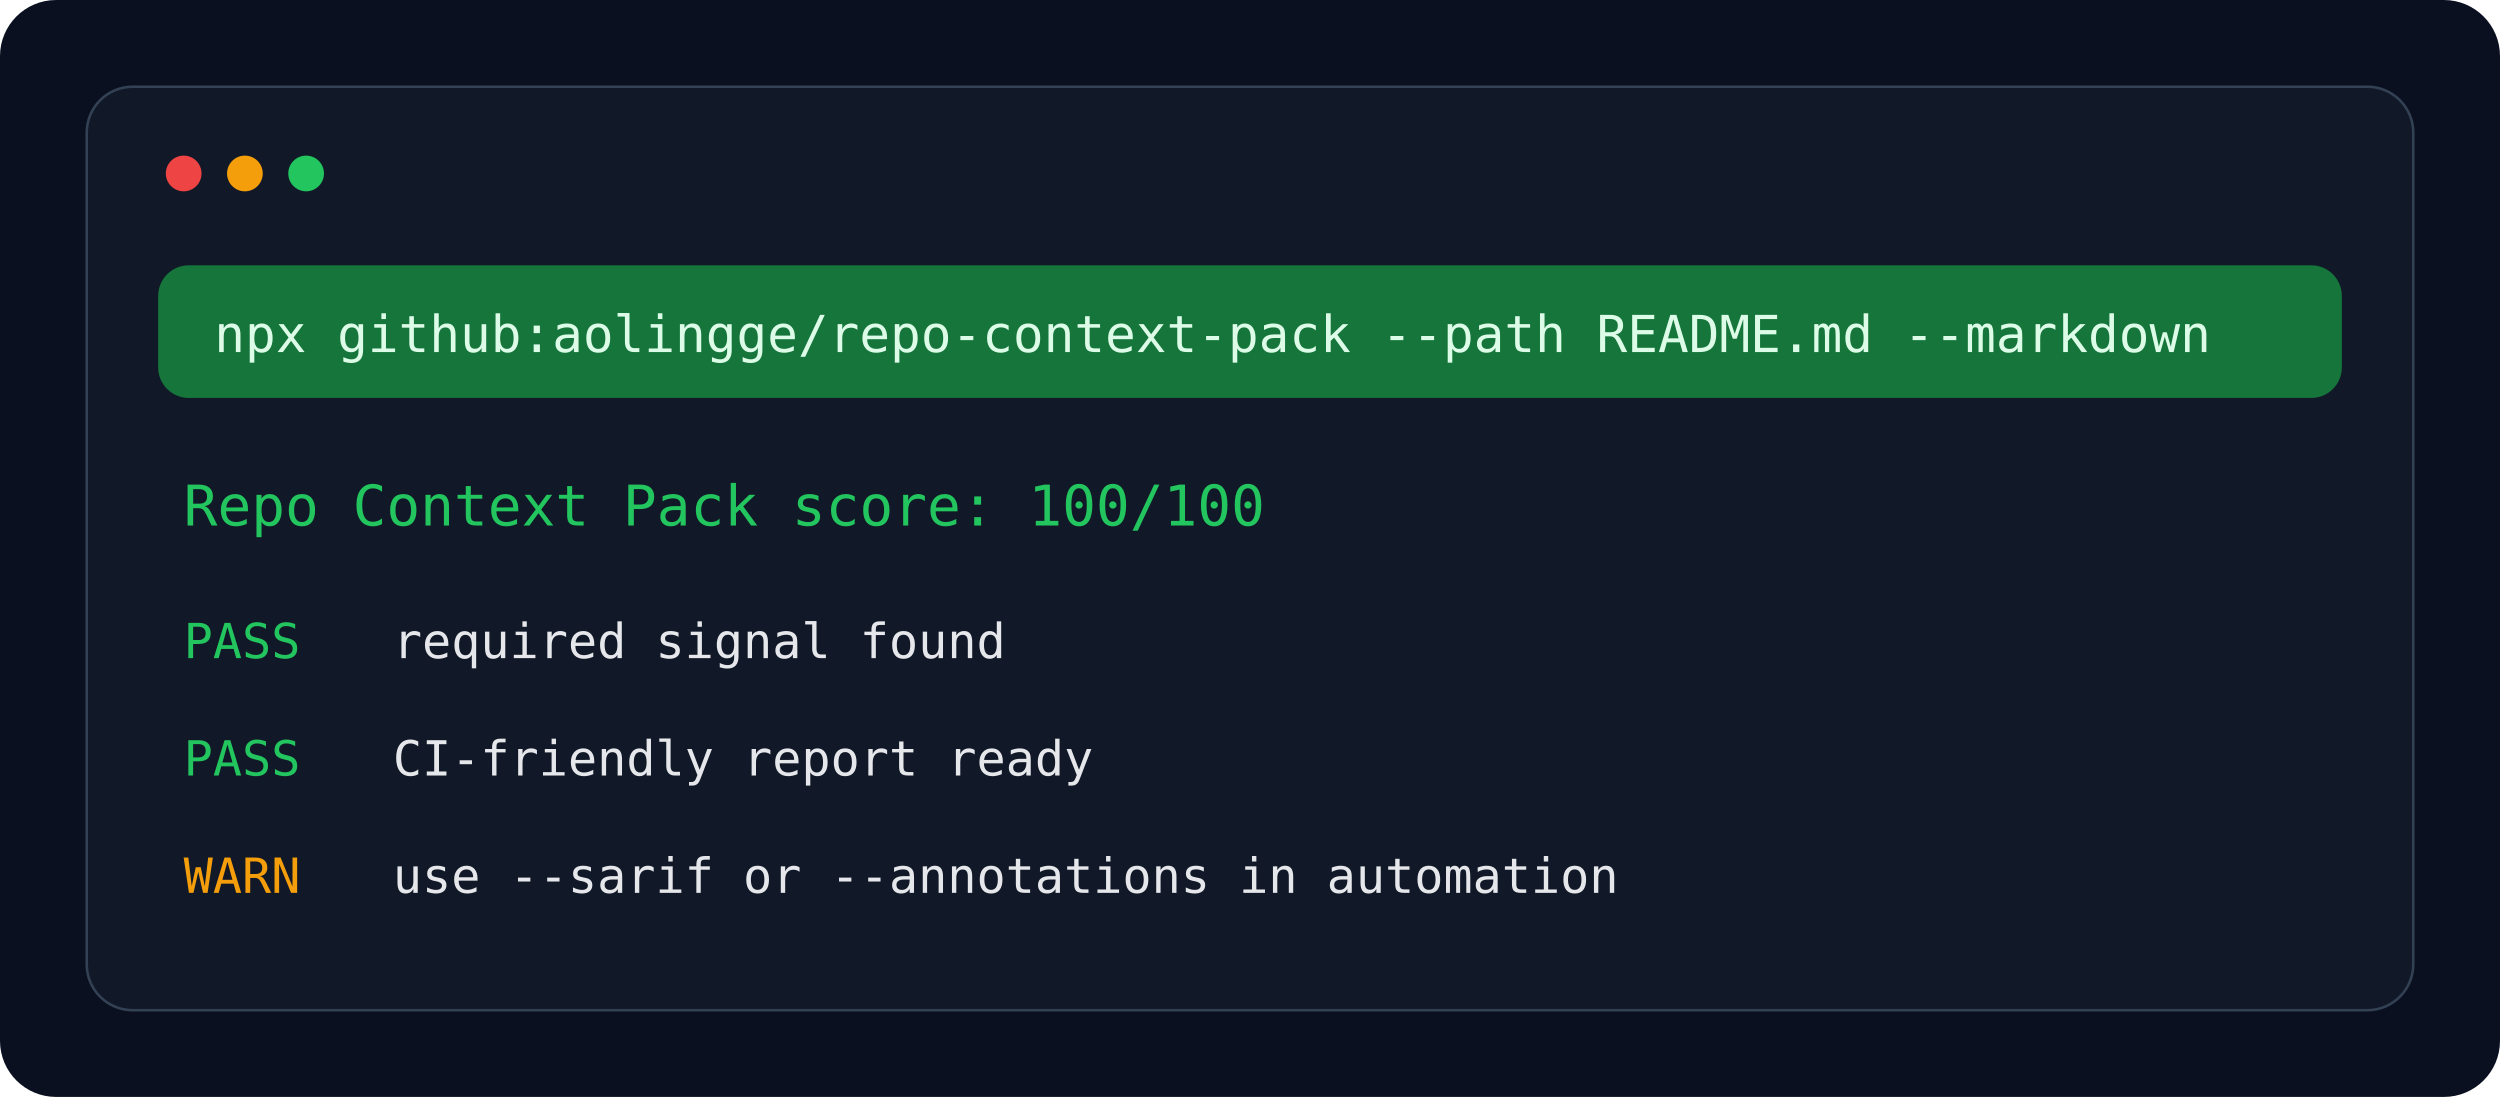
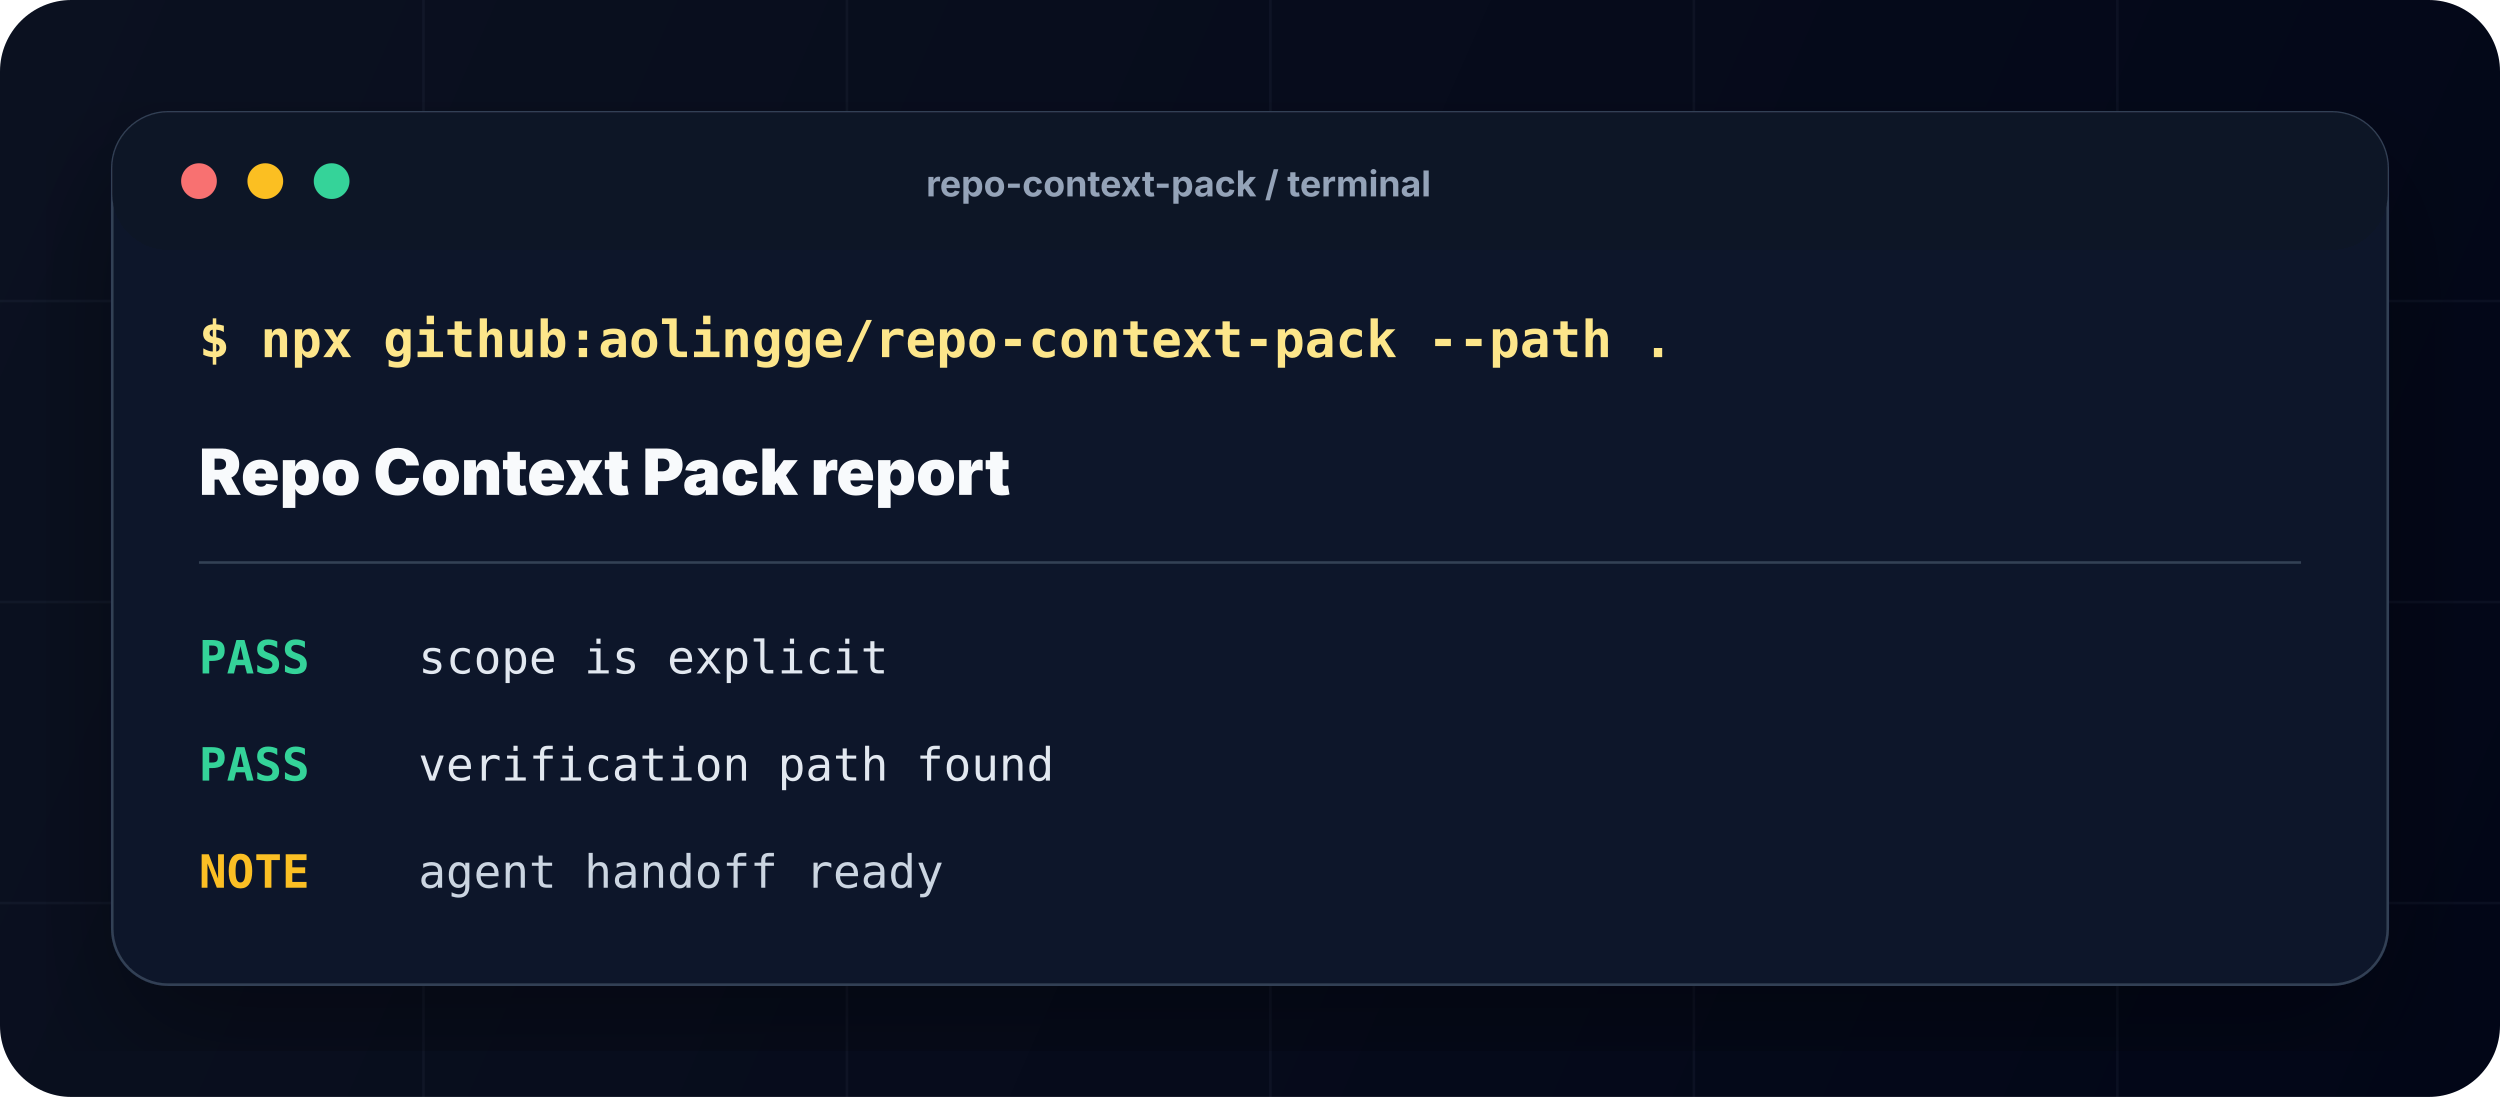
<svg xmlns="http://www.w3.org/2000/svg" width="980" height="430" viewBox="0 0 980 430" fill="none">
-   <rect width="980" height="430" rx="22" fill="#0B1020" />
-   <rect x="34" y="34" width="912" height="362" rx="18" fill="#111827" stroke="#334155" />
-   <circle cx="72" cy="68" r="7" fill="#EF4444" />
-   <circle cx="96" cy="68" r="7" fill="#F59E0B" />
-   <circle cx="120" cy="68" r="7" fill="#22C55E" />
-   <rect x="62" y="104" width="856" height="52" rx="12" fill="#15803D" opacity=".9" />
-   <text x="84" y="138" fill="#DCFCE7" font-family="JetBrains Mono,Consolas,monospace" font-size="20">npx github:aolingge/repo-context-pack --path README.md --markdown</text>
-   <text x="72" y="206" fill="#22C55E" font-family="JetBrains Mono,Consolas,monospace" font-size="22">Repo Context Pack score: 100/100</text>
-   <text x="72" y="258" fill="#22C55E" font-family="JetBrains Mono,Consolas,monospace" font-size="19">PASS</text>
-   <text x="154" y="258" fill="#E5E7EB" font-family="JetBrains Mono,Consolas,monospace" font-size="19">required signal found</text>
-   <text x="72" y="304" fill="#22C55E" font-family="JetBrains Mono,Consolas,monospace" font-size="19">PASS</text>
-   <text x="154" y="304" fill="#E5E7EB" font-family="JetBrains Mono,Consolas,monospace" font-size="19">CI-friendly report ready</text>
-   <text x="72" y="350" fill="#F59E0B" font-family="JetBrains Mono,Consolas,monospace" font-size="19">WARN</text>
-   <text x="154" y="350" fill="#E5E7EB" font-family="JetBrains Mono,Consolas,monospace" font-size="19">use --sarif or --annotations in automation</text>
+   <defs>
+     <linearGradient id="panel" x1="0" y1="0" x2="980" y2="430" gradientUnits="userSpaceOnUse">
+       <stop stop-color="#0B1120" />
+       <stop offset="1" stop-color="#020617" />
+     </linearGradient>
+     <filter id="terminalShadow" x="18" y="18" width="944" height="394" filterUnits="userSpaceOnUse" color-interpolation-filters="sRGB">
+       <feDropShadow dx="0" dy="22" stdDeviation="24" flood-color="#000000" flood-opacity=".35" />
+     </filter>
+   </defs>
+   <rect width="980" height="430" rx="28" fill="url(#panel)" />
+   <path d="M0 118h980M0 236h980M0 354h980M166 0v430M332 0v430M498 0v430M664 0v430M830 0v430" stroke="#94A3B8" stroke-opacity=".06" />
+   <g filter="url(#terminalShadow)">
+     <rect x="44" y="44" width="892" height="342" rx="22" fill="#0F172A" stroke="#334155" />
+     <rect x="44" y="44" width="892" height="54" rx="22" fill="#111827" />
+     <circle cx="78" cy="71" r="7" fill="#F87171" />
+     <circle cx="104" cy="71" r="7" fill="#FBBF24" />
+     <circle cx="130" cy="71" r="7" fill="#34D399" />
+     <text x="462" y="77" text-anchor="middle" fill="#94A3B8" font-family="Inter,Segoe UI,Arial,sans-serif" font-size="14" font-weight="700">repo-context-pack / terminal</text>
+   </g>
+   <text x="78" y="140" fill="#FDE68A" font-family="JetBrains Mono,Consolas,monospace" font-size="20" font-weight="700">$ npx github:aolingge/repo-context-pack --path .</text>
+   <text x="78" y="194" fill="#F8FAFC" font-family="Inter,Segoe UI,Arial,sans-serif" font-size="25" font-weight="850">Repo Context Pack report</text>
+   <rect x="78" y="220" width="824" height="1" fill="#334155" />
+   <text x="78" y="264" fill="#34D399" font-family="JetBrains Mono,Consolas,monospace" font-size="18" font-weight="700">PASS</text>
+   <text x="164" y="264" fill="#E2E8F0" font-family="JetBrains Mono,Consolas,monospace" font-size="18">scope is explicit</text>
+   <text x="78" y="306" fill="#34D399" font-family="JetBrains Mono,Consolas,monospace" font-size="18" font-weight="700">PASS</text>
+   <text x="164" y="306" fill="#E2E8F0" font-family="JetBrains Mono,Consolas,monospace" font-size="18">verification path found</text>
+   <text x="78" y="348" fill="#FBBF24" font-family="JetBrains Mono,Consolas,monospace" font-size="18" font-weight="700">NOTE</text>
+   <text x="164" y="348" fill="#CBD5E1" font-family="JetBrains Mono,Consolas,monospace" font-size="18">agent handoff ready</text>
</svg>
